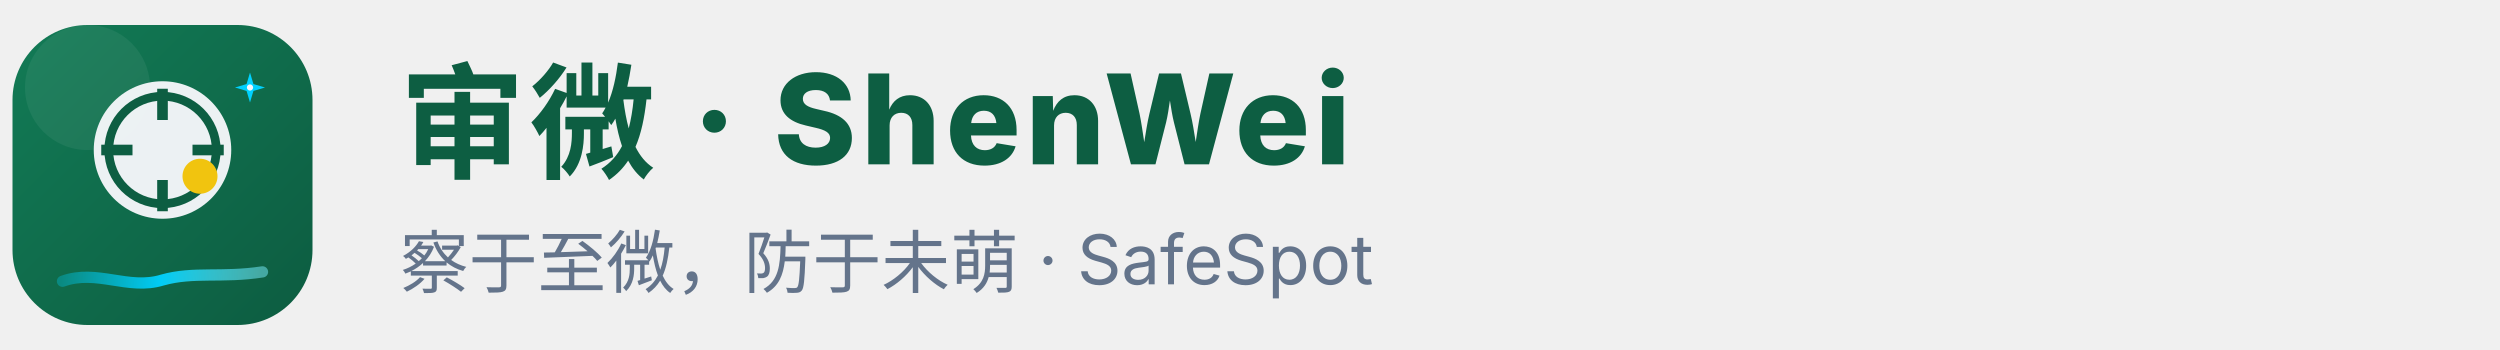
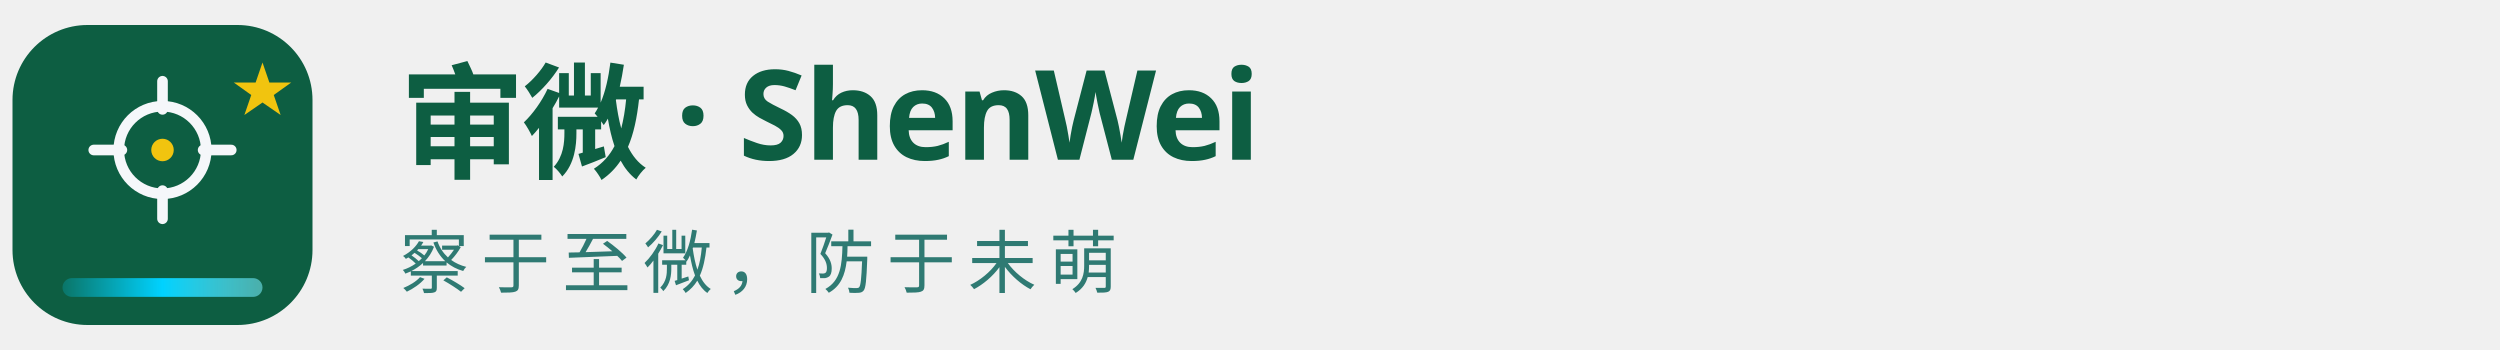
<svg xmlns="http://www.w3.org/2000/svg" viewBox="0 0 400 56" role="img" aria-label="审微 · ShenWei (SafeSpot)">
  <defs>
-     <linearGradient id="sw-tile" x1="4" y1="4" x2="48" y2="48" gradientUnits="userSpaceOnUse">
-       <stop offset="0%" stop-color="#127A55" />
-       <stop offset="100%" stop-color="#0D5E42" />
-     </linearGradient>
-     <linearGradient id="sw-lock-stream" x1="10" y1="40" x2="42" y2="42" gradientUnits="userSpaceOnUse">
-       <stop offset="0%" stop-color="#00D2FF" stop-opacity="0.3" />
-       <stop offset="50%" stop-color="#00D2FF" stop-opacity="0.95" />
-       <stop offset="100%" stop-color="#7CF0FF" stop-opacity="0.5" />
+     <linearGradient id="sw-lock-stream" x1="10" y1="0" x2="42" y2="0" gradientUnits="userSpaceOnUse">
+       <stop offset="0%" stop-color="#00D2FF" stop-opacity="0.2" />
+       <stop offset="50%" stop-color="#00D2FF" />
+       <stop offset="100%" stop-color="#7CF0FF" stop-opacity="0.55" />
    </linearGradient>
  </defs>
-   <rect x="2" y="4" width="48" height="48" rx="12" fill="url(#sw-tile)" />
-   <circle cx="14" cy="14" r="10" fill="#fff" opacity="0.06" />
-   <circle cx="26" cy="24" r="11" fill="#F5F7FA" opacity="0.96" />
-   <circle cx="26" cy="24" r="8.6" fill="none" stroke="#0D5E42" stroke-width="1.4" />
-   <g stroke="#0D5E42" stroke-width="1.7" stroke-linecap="butt">
-     <line x1="26" y1="14.2" x2="26" y2="19.2" />
-     <line x1="26" y1="28.8" x2="26" y2="33.8" />
-     <line x1="16.2" y1="24" x2="21.2" y2="24" />
-     <line x1="30.8" y1="24" x2="35.8" y2="24" />
+   <rect x="2" y="4" width="48" height="48" rx="12" fill="#0D5E42" />
+   <g fill="none" stroke="#F5F7FA" stroke-width="1.7" stroke-linecap="round">
+     <circle cx="26" cy="24" r="7" />
+     <path d="M26 13v4.5M26 30.5V35M15 24h4.5M32.5 24H37" />
  </g>
-   <circle cx="32" cy="28.2" r="2.8" fill="#F1C40F" />
-   <path d="M10 45 C15.5 43, 20.5 46.5, 26 44.8 C31 43.4, 35.5 44.5, 42 43.5" fill="none" stroke="url(#sw-lock-stream)" stroke-width="1.8" stroke-linecap="round" />
-   <g transform="translate(40 14)">
-     <path d="M0-2.4 L0.55-0.55 L2.4 0 L0.55 0.55 L0 2.4 L-0.55 0.55 L-2.4 0 L-0.55-0.55 Z" fill="#00D2FF" />
-     <circle cx="0" cy="0" r="0.5" fill="#F5F7FA" />
-   </g>
-   <text x="64" y="27" fill="#0D5E42" font-family="system-ui,-apple-system,'PingFang SC','Segoe UI',sans-serif" font-size="20" font-weight="800" letter-spacing="0.04em">审微 · ShenWei</text>
-   <text x="64" y="46" fill="#64748B" font-family="system-ui,-apple-system,'PingFang SC','Segoe UI',sans-serif" font-size="11">察于至微，防于未萌 · SafeSpot</text>
+   <circle cx="26" cy="24" r="1.8" fill="#F1C40F" />
+   <rect x="10" y="44.5" width="32" height="3" rx="1.5" fill="url(#sw-lock-stream)" />
+   <polygon fill="#F1C40F" points="42,10 43.1,13.2 46.6,13.2 43.8,15.2 44.9,18.4 42,16.4 39.1,18.4 40.2,15.2 37.4,13.2 40.9,13.2" />
+   <text x="64" y="27" fill="#0D5E42" font-family="PingFang SC, HarmonyOS Sans SC, Microsoft YaHei, sans-serif" font-size="20" font-weight="700" letter-spacing="-0.02em">审微 · ShenWei</text>
+   <text x="64" y="46" fill="#2F7A73" font-family="PingFang SC, HarmonyOS Sans SC, Microsoft YaHei, sans-serif" font-size="11" letter-spacing="0.18em">察于至微，防于未萌</text>
</svg>
